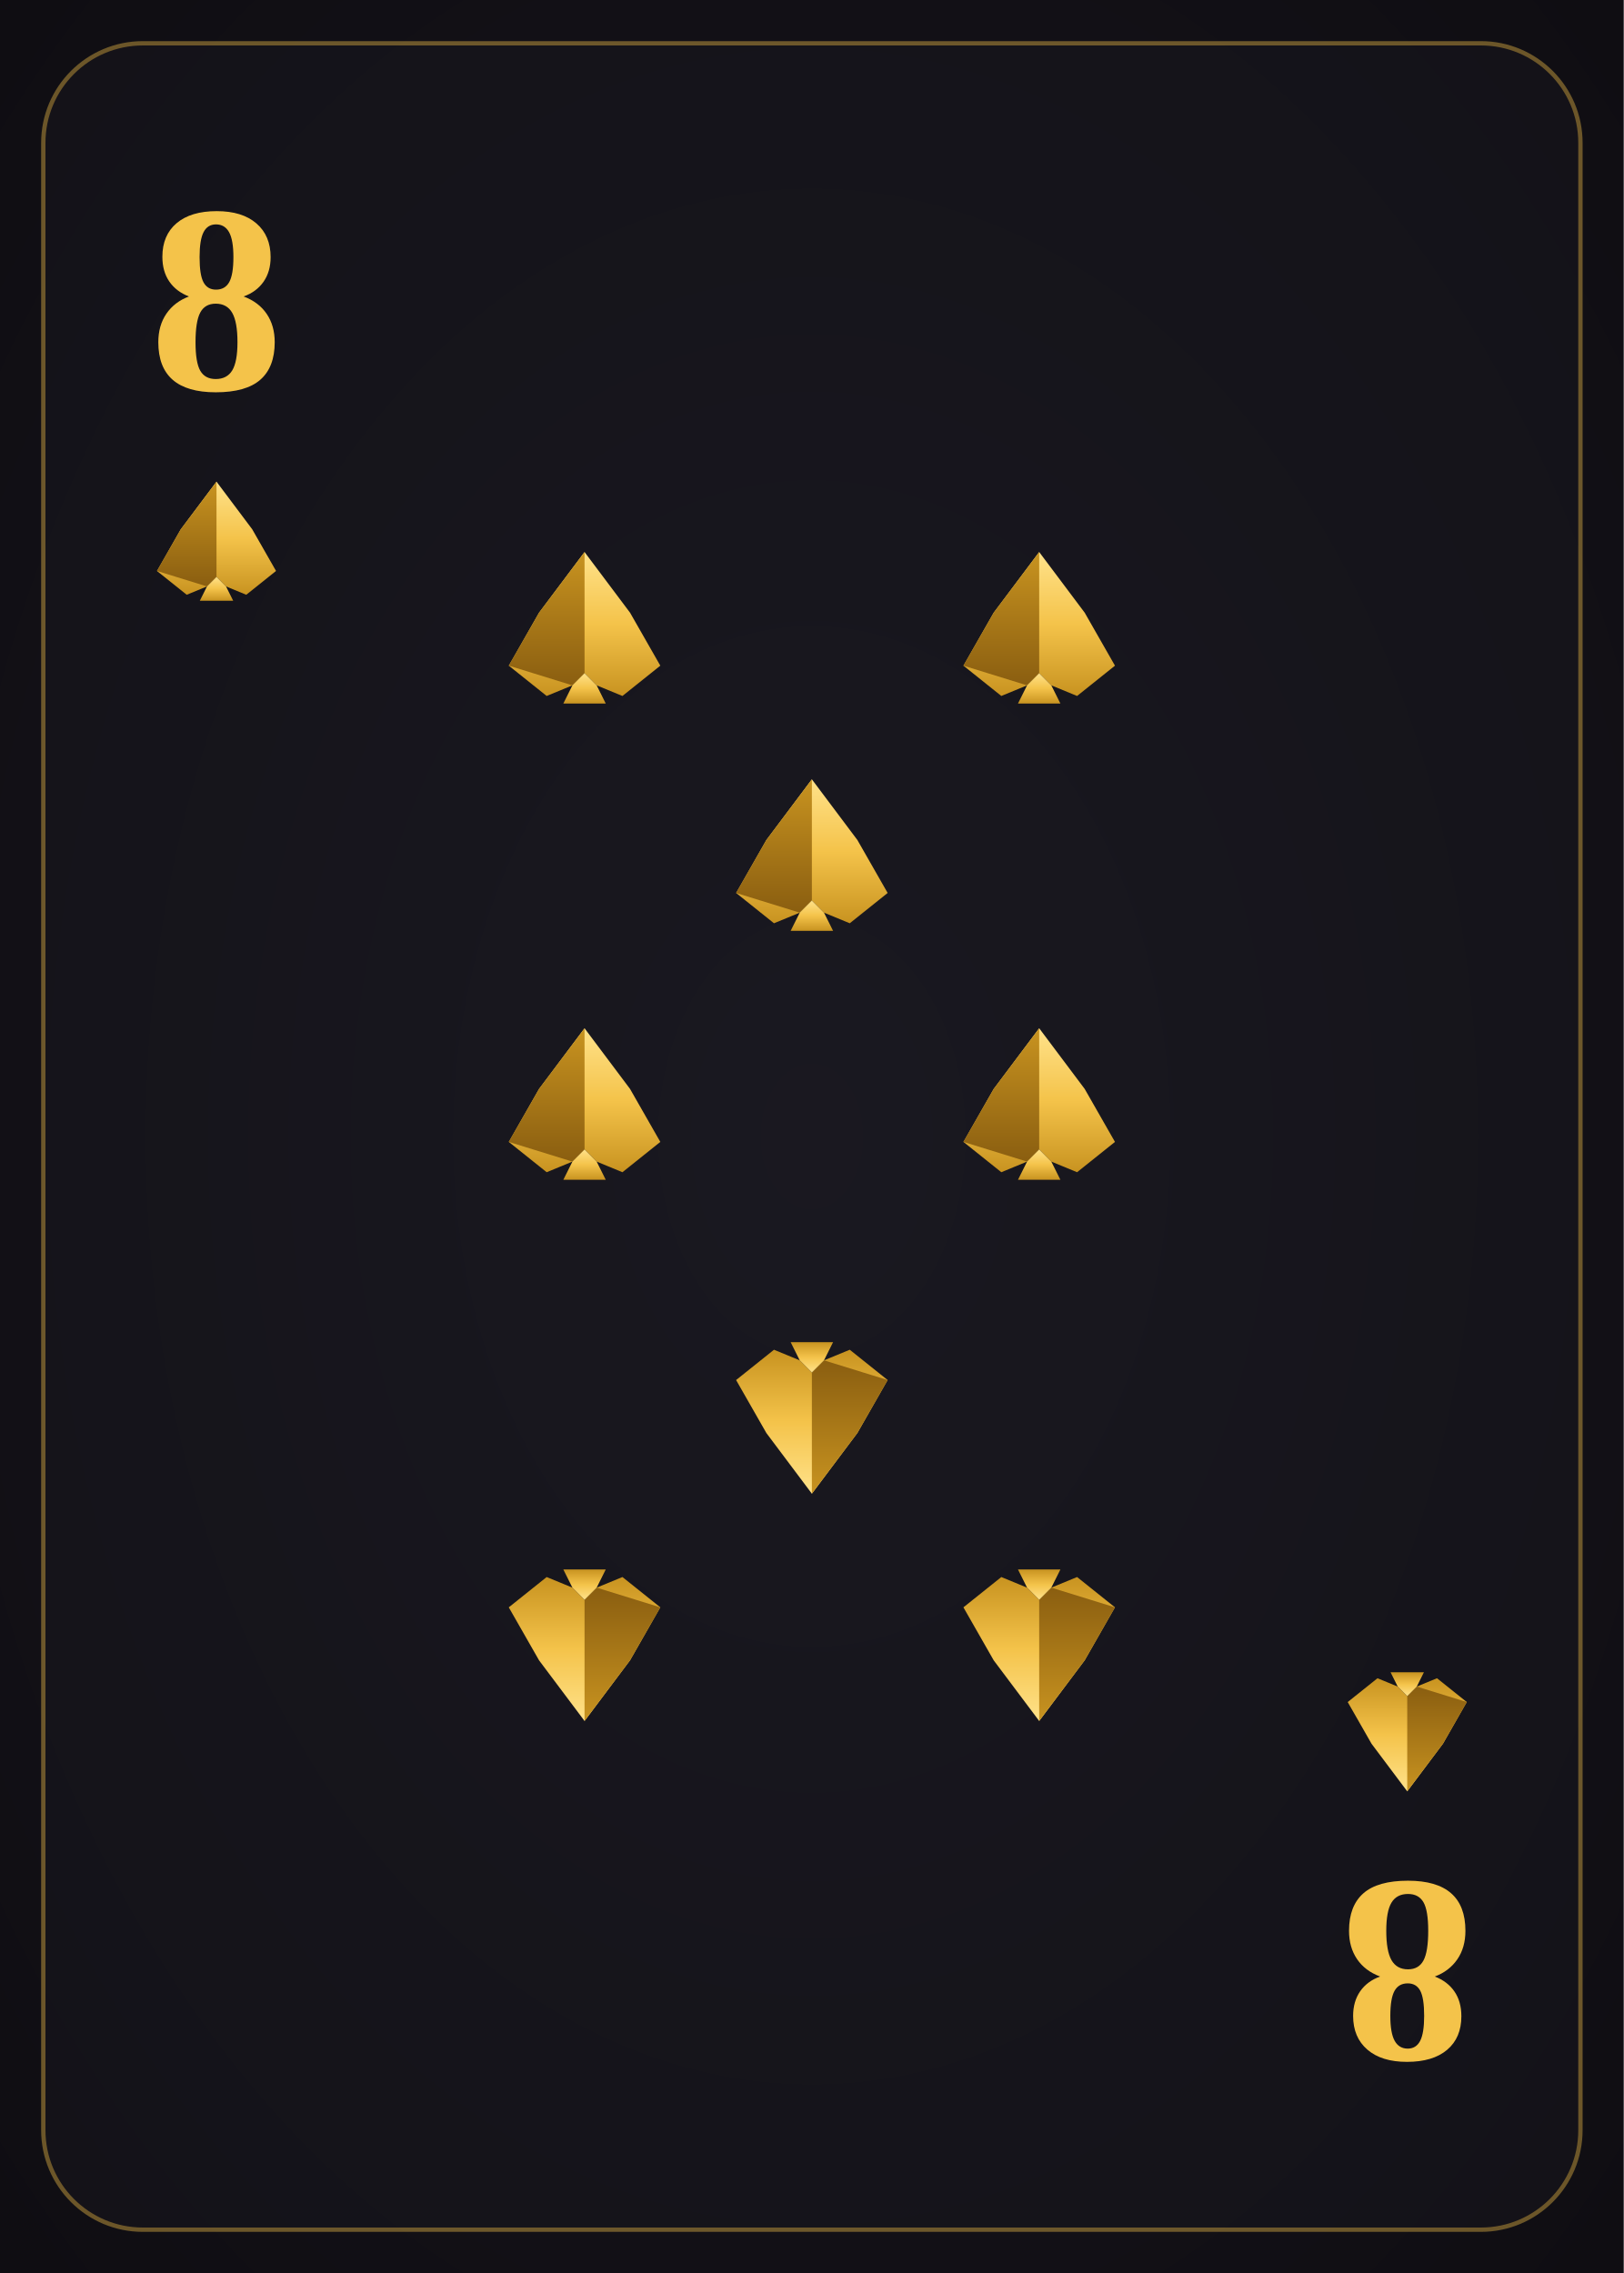
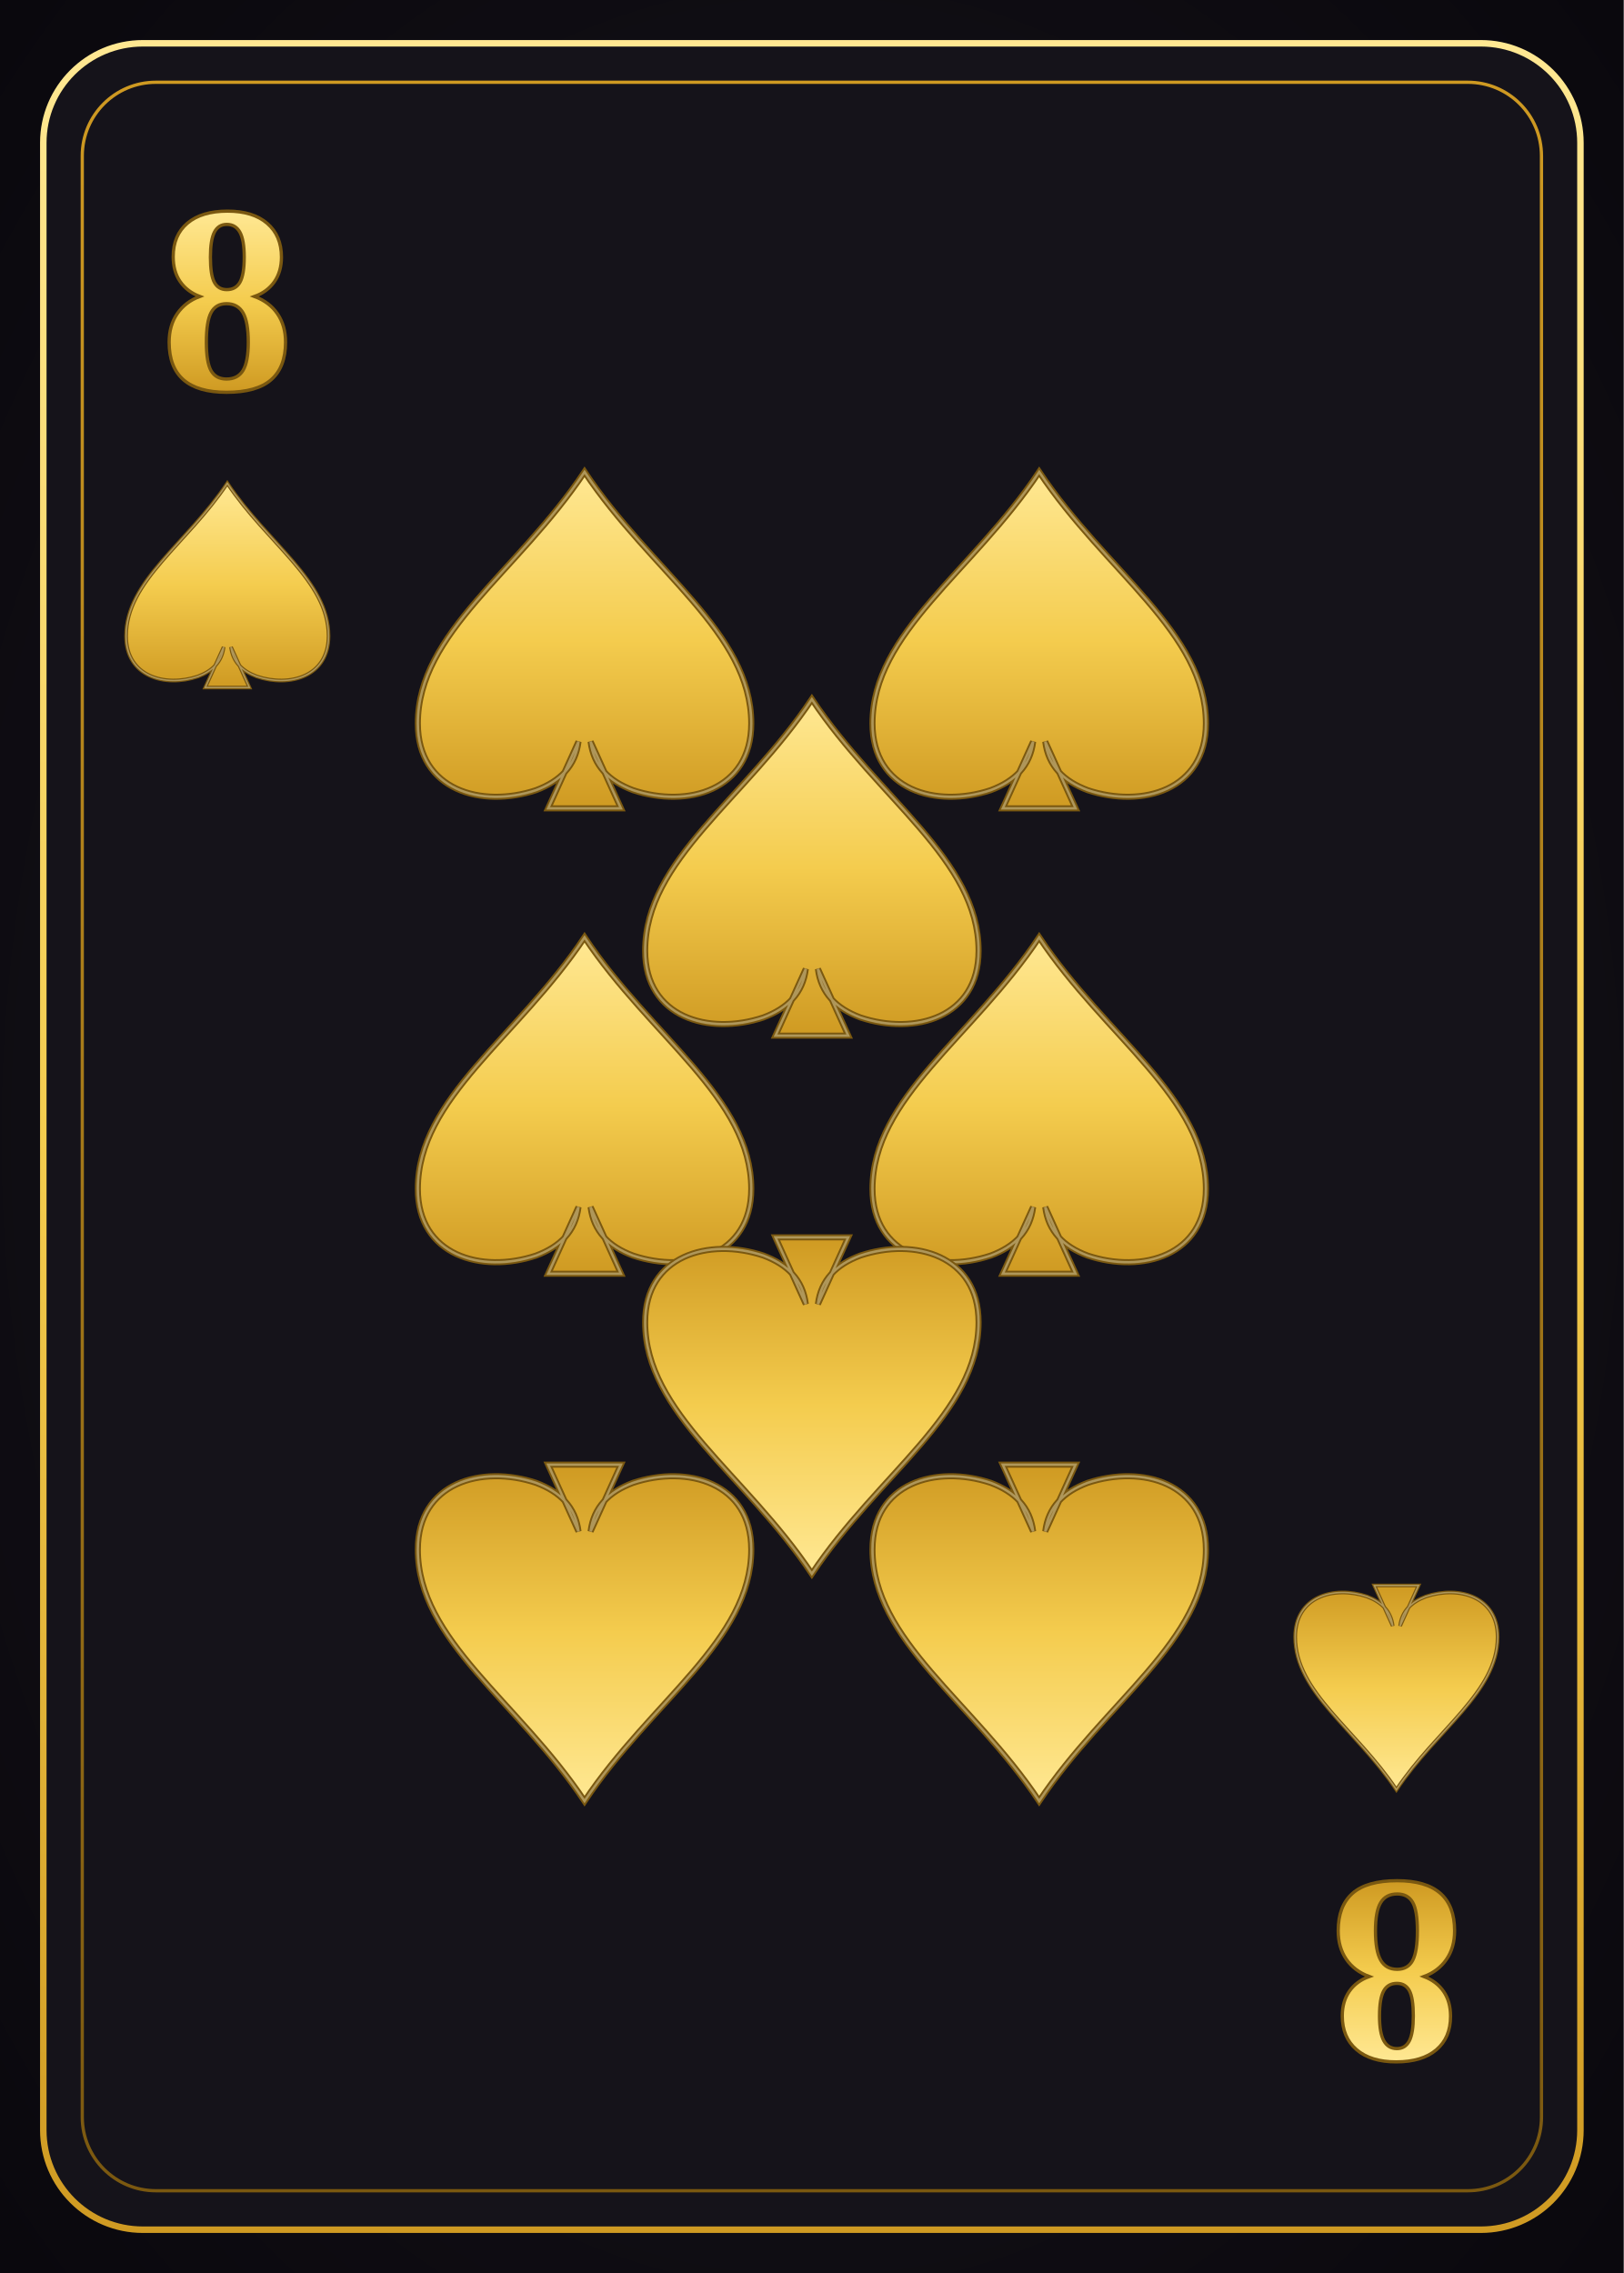
<svg xmlns="http://www.w3.org/2000/svg" viewBox="0 0 750 1050" width="750" height="1050">
  <defs>
    <linearGradient id="goldGrad" x1="0" y1="0" x2="0" y2="1">
-       <stop offset="0%" stop-color="#ffe28a" />
-       <stop offset="50%" stop-color="#f4c34a" />
-       <stop offset="100%" stop-color="#c89320" />
-     </linearGradient>
-     <linearGradient id="goldGradFlip" x1="0" y1="1" x2="0" y2="0">
-       <stop offset="0%" stop-color="#ffe28a" />
-       <stop offset="50%" stop-color="#f4c34a" />
-       <stop offset="100%" stop-color="#c89320" />
+       <stop offset="0%" stop-color="#ffe893" />
+       <stop offset="50%" stop-color="#f4cc4e" />
+       <stop offset="100%" stop-color="#cf9a22" />
    </linearGradient>
    <linearGradient id="goldDark" x1="0" y1="0" x2="0" y2="1">
-       <stop offset="0%" stop-color="#c89320" />
-       <stop offset="100%" stop-color="#8a5e10" />
+       <stop offset="0%" stop-color="#cf9a22" />
+       <stop offset="100%" stop-color="#7a5810" />
    </linearGradient>
    <radialGradient id="bgVignette" cx="50%" cy="50%" r="70%">
      <stop offset="0%" stop-color="#1a1820" />
-       <stop offset="100%" stop-color="#0f0d12" />
+       <stop offset="100%" stop-color="#0a080d" />
    </radialGradient>
  </defs>
  <rect width="750" height="1050" fill="url(#bgVignette)" />
-   <rect x="20" y="20" width="710" height="1010" rx="46" ry="46" fill="#1a1820" stroke="#f4c34a" stroke-width="2" opacity="0.4" />
-   <g font-family="Georgia, 'Times New Roman', serif" font-weight="700" fill="#f4c34a">
-     <text x="100" y="180" font-size="124" text-anchor="middle">8</text>
-     <g transform="translate(100 250)">
-       <g transform="rotate(0) scale(0.55)">
-         <path d="M 0 -50 L 30 -10 L 50 25 L 25 45 L 8 38 L 0 30 L -8 38 L -25 45 L -50 25 L -30 -10 Z" fill="url(#goldGrad)" />
-         <path d="M 0 -50 L 0 30 L -8 38 L -50 25 L -30 -10 Z" fill="url(#goldDark)" />
-         <path d="M -8 38 L -14 50 L 14 50 L 8 38 L 0 30 Z" fill="url(#goldGrad)" />
-         <path d="M -14 50 L 0 30 L 14 50 Z M 0 -50 L 30 -10 L 50 25" fill="none" stroke="#8a5e10" stroke-width="0" />
+   <rect x="20" y="20" width="710" height="1010" rx="46" ry="46" fill="#15131a" stroke="url(#goldGrad)" stroke-width="3" />
+   <rect x="38" y="38" width="674" height="974" rx="34" ry="34" fill="none" stroke="url(#goldDark)" stroke-width="1.5" />
+   <g font-family="Georgia, 'Times New Roman', serif" font-weight="700" fill="url(#goldGrad)">
+     <text x="105" y="180" font-size="124" text-anchor="middle" stroke="#7a5810" stroke-width="1.5">8</text>
+     <g transform="translate(105 270) rotate(0) scale(0.85)">
+       <path d="M 0 -55 C -22 -22 -55 -2 -55 28 C -55 50 -34 56 -16 50 C -8 47 -3 42 -2 34 L -12 56 L 12 56 L 2 34 C 3 42 8 47 16 50 C 34 56 55 50 55 28 C 55 -2 22 -22 0 -55 Z" fill="url(#goldGrad)" stroke="#7a5810" stroke-width="2" />
+       <path d="M 0 -55 C -22 -22 -55 -2 -55 28 C -55 50 -34 56 -16 50 C -8 47 -3 42 -2 34 L -12 56 L 12 56 L 2 34 C 3 42 8 47 16 50 C 34 56 55 50 55 28 C 55 -2 22 -22 0 -55 Z" fill="none" stroke="#fff4c8" stroke-width="0.8" opacity="0.4" />
+     </g>
+   </g>
+   <g transform="rotate(180 375 525)">
+     <g font-family="Georgia, 'Times New Roman', serif" font-weight="700" fill="url(#goldGrad)">
+       <text x="105" y="180" font-size="124" text-anchor="middle" stroke="#7a5810" stroke-width="1.5">8</text>
+       <g transform="translate(105 270) rotate(0) scale(0.85)">
+         <path d="M 0 -55 C -22 -22 -55 -2 -55 28 C -55 50 -34 56 -16 50 C -8 47 -3 42 -2 34 L -12 56 L 12 56 L 2 34 C 3 42 8 47 16 50 C 34 56 55 50 55 28 C 55 -2 22 -22 0 -55 Z" fill="url(#goldGrad)" stroke="#7a5810" stroke-width="2" />
+         <path d="M 0 -55 C -22 -22 -55 -2 -55 28 C -55 50 -34 56 -16 50 C -8 47 -3 42 -2 34 L -12 56 L 12 56 L 2 34 C 3 42 8 47 16 50 C 34 56 55 50 55 28 C 55 -2 22 -22 0 -55 Z" fill="none" stroke="#fff4c8" stroke-width="0.8" opacity="0.4" />
      </g>
    </g>
  </g>
-   <g transform="rotate(180 375 525)">
-     <g font-family="Georgia, 'Times New Roman', serif" font-weight="700" fill="#f4c34a">
-       <text x="100" y="180" font-size="124" text-anchor="middle">8</text>
-       <g transform="translate(100 250)">
-         <g transform="rotate(0) scale(0.55)">
-           <path d="M 0 -50 L 30 -10 L 50 25 L 25 45 L 8 38 L 0 30 L -8 38 L -25 45 L -50 25 L -30 -10 Z" fill="url(#goldGrad)" />
-           <path d="M 0 -50 L 0 30 L -8 38 L -50 25 L -30 -10 Z" fill="url(#goldDark)" />
-           <path d="M -8 38 L -14 50 L 14 50 L 8 38 L 0 30 Z" fill="url(#goldGrad)" />
-           <path d="M -14 50 L 0 30 L 14 50 Z M 0 -50 L 30 -10 L 50 25" fill="none" stroke="#8a5e10" stroke-width="0" />
-         </g>
-       </g>
-     </g>
+   <g transform="translate(270 295) rotate(0) scale(1.4)">
+     <path d="M 0 -55 C -22 -22 -55 -2 -55 28 C -55 50 -34 56 -16 50 C -8 47 -3 42 -2 34 L -12 56 L 12 56 L 2 34 C 3 42 8 47 16 50 C 34 56 55 50 55 28 C 55 -2 22 -22 0 -55 Z" fill="url(#goldGrad)" stroke="#7a5810" stroke-width="2" />
+     <path d="M 0 -55 C -22 -22 -55 -2 -55 28 C -55 50 -34 56 -16 50 C -8 47 -3 42 -2 34 L -12 56 L 12 56 L 2 34 C 3 42 8 47 16 50 C 34 56 55 50 55 28 C 55 -2 22 -22 0 -55 Z" fill="none" stroke="#fff4c8" stroke-width="0.8" opacity="0.4" />
  </g>
-   <g transform="translate(270 290)">
-     <g transform="rotate(0) scale(0.7)">
-       <path d="M 0 -50 L 30 -10 L 50 25 L 25 45 L 8 38 L 0 30 L -8 38 L -25 45 L -50 25 L -30 -10 Z" fill="url(#goldGrad)" />
-       <path d="M 0 -50 L 0 30 L -8 38 L -50 25 L -30 -10 Z" fill="url(#goldDark)" />
-       <path d="M -8 38 L -14 50 L 14 50 L 8 38 L 0 30 Z" fill="url(#goldGrad)" />
-       <path d="M -14 50 L 0 30 L 14 50 Z M 0 -50 L 30 -10 L 50 25" fill="none" stroke="#8a5e10" stroke-width="0" />
-     </g>
+   <g transform="translate(480 295) rotate(0) scale(1.4)">
+     <path d="M 0 -55 C -22 -22 -55 -2 -55 28 C -55 50 -34 56 -16 50 C -8 47 -3 42 -2 34 L -12 56 L 12 56 L 2 34 C 3 42 8 47 16 50 C 34 56 55 50 55 28 C 55 -2 22 -22 0 -55 Z" fill="url(#goldGrad)" stroke="#7a5810" stroke-width="2" />
+     <path d="M 0 -55 C -22 -22 -55 -2 -55 28 C -55 50 -34 56 -16 50 C -8 47 -3 42 -2 34 L -12 56 L 12 56 L 2 34 C 3 42 8 47 16 50 C 34 56 55 50 55 28 C 55 -2 22 -22 0 -55 Z" fill="none" stroke="#fff4c8" stroke-width="0.8" opacity="0.4" />
  </g>
-   <g transform="translate(480 290)">
-     <g transform="rotate(0) scale(0.7)">
-       <path d="M 0 -50 L 30 -10 L 50 25 L 25 45 L 8 38 L 0 30 L -8 38 L -25 45 L -50 25 L -30 -10 Z" fill="url(#goldGrad)" />
-       <path d="M 0 -50 L 0 30 L -8 38 L -50 25 L -30 -10 Z" fill="url(#goldDark)" />
-       <path d="M -8 38 L -14 50 L 14 50 L 8 38 L 0 30 Z" fill="url(#goldGrad)" />
-       <path d="M -14 50 L 0 30 L 14 50 Z M 0 -50 L 30 -10 L 50 25" fill="none" stroke="#8a5e10" stroke-width="0" />
-     </g>
+   <g transform="translate(375 400) rotate(0) scale(1.4)">
+     <path d="M 0 -55 C -22 -22 -55 -2 -55 28 C -55 50 -34 56 -16 50 C -8 47 -3 42 -2 34 L -12 56 L 12 56 L 2 34 C 3 42 8 47 16 50 C 34 56 55 50 55 28 C 55 -2 22 -22 0 -55 Z" fill="url(#goldGrad)" stroke="#7a5810" stroke-width="2" />
+     <path d="M 0 -55 C -22 -22 -55 -2 -55 28 C -55 50 -34 56 -16 50 C -8 47 -3 42 -2 34 L -12 56 L 12 56 L 2 34 C 3 42 8 47 16 50 C 34 56 55 50 55 28 C 55 -2 22 -22 0 -55 Z" fill="none" stroke="#fff4c8" stroke-width="0.8" opacity="0.4" />
  </g>
-   <g transform="translate(375 395)">
-     <g transform="rotate(0) scale(0.7)">
-       <path d="M 0 -50 L 30 -10 L 50 25 L 25 45 L 8 38 L 0 30 L -8 38 L -25 45 L -50 25 L -30 -10 Z" fill="url(#goldGrad)" />
-       <path d="M 0 -50 L 0 30 L -8 38 L -50 25 L -30 -10 Z" fill="url(#goldDark)" />
-       <path d="M -8 38 L -14 50 L 14 50 L 8 38 L 0 30 Z" fill="url(#goldGrad)" />
-       <path d="M -14 50 L 0 30 L 14 50 Z M 0 -50 L 30 -10 L 50 25" fill="none" stroke="#8a5e10" stroke-width="0" />
-     </g>
+   <g transform="translate(270 510) rotate(0) scale(1.4)">
+     <path d="M 0 -55 C -22 -22 -55 -2 -55 28 C -55 50 -34 56 -16 50 C -8 47 -3 42 -2 34 L -12 56 L 12 56 L 2 34 C 3 42 8 47 16 50 C 34 56 55 50 55 28 C 55 -2 22 -22 0 -55 Z" fill="url(#goldGrad)" stroke="#7a5810" stroke-width="2" />
+     <path d="M 0 -55 C -22 -22 -55 -2 -55 28 C -55 50 -34 56 -16 50 C -8 47 -3 42 -2 34 L -12 56 L 12 56 L 2 34 C 3 42 8 47 16 50 C 34 56 55 50 55 28 C 55 -2 22 -22 0 -55 Z" fill="none" stroke="#fff4c8" stroke-width="0.8" opacity="0.4" />
  </g>
-   <g transform="translate(270 510)">
-     <g transform="rotate(0) scale(0.7)">
-       <path d="M 0 -50 L 30 -10 L 50 25 L 25 45 L 8 38 L 0 30 L -8 38 L -25 45 L -50 25 L -30 -10 Z" fill="url(#goldGrad)" />
-       <path d="M 0 -50 L 0 30 L -8 38 L -50 25 L -30 -10 Z" fill="url(#goldDark)" />
-       <path d="M -8 38 L -14 50 L 14 50 L 8 38 L 0 30 Z" fill="url(#goldGrad)" />
-       <path d="M -14 50 L 0 30 L 14 50 Z M 0 -50 L 30 -10 L 50 25" fill="none" stroke="#8a5e10" stroke-width="0" />
-     </g>
+   <g transform="translate(480 510) rotate(0) scale(1.4)">
+     <path d="M 0 -55 C -22 -22 -55 -2 -55 28 C -55 50 -34 56 -16 50 C -8 47 -3 42 -2 34 L -12 56 L 12 56 L 2 34 C 3 42 8 47 16 50 C 34 56 55 50 55 28 C 55 -2 22 -22 0 -55 Z" fill="url(#goldGrad)" stroke="#7a5810" stroke-width="2" />
+     <path d="M 0 -55 C -22 -22 -55 -2 -55 28 C -55 50 -34 56 -16 50 C -8 47 -3 42 -2 34 L -12 56 L 12 56 L 2 34 C 3 42 8 47 16 50 C 34 56 55 50 55 28 C 55 -2 22 -22 0 -55 Z" fill="none" stroke="#fff4c8" stroke-width="0.8" opacity="0.4" />
  </g>
-   <g transform="translate(480 510)">
-     <g transform="rotate(0) scale(0.7)">
-       <path d="M 0 -50 L 30 -10 L 50 25 L 25 45 L 8 38 L 0 30 L -8 38 L -25 45 L -50 25 L -30 -10 Z" fill="url(#goldGrad)" />
-       <path d="M 0 -50 L 0 30 L -8 38 L -50 25 L -30 -10 Z" fill="url(#goldDark)" />
-       <path d="M -8 38 L -14 50 L 14 50 L 8 38 L 0 30 Z" fill="url(#goldGrad)" />
-       <path d="M -14 50 L 0 30 L 14 50 Z M 0 -50 L 30 -10 L 50 25" fill="none" stroke="#8a5e10" stroke-width="0" />
-     </g>
+   <g transform="translate(375 650) rotate(180) scale(1.4)">
+     <path d="M 0 -55 C -22 -22 -55 -2 -55 28 C -55 50 -34 56 -16 50 C -8 47 -3 42 -2 34 L -12 56 L 12 56 L 2 34 C 3 42 8 47 16 50 C 34 56 55 50 55 28 C 55 -2 22 -22 0 -55 Z" fill="url(#goldGrad)" stroke="#7a5810" stroke-width="2" />
+     <path d="M 0 -55 C -22 -22 -55 -2 -55 28 C -55 50 -34 56 -16 50 C -8 47 -3 42 -2 34 L -12 56 L 12 56 L 2 34 C 3 42 8 47 16 50 C 34 56 55 50 55 28 C 55 -2 22 -22 0 -55 Z" fill="none" stroke="#fff4c8" stroke-width="0.8" opacity="0.4" />
  </g>
-   <g transform="translate(375 655)">
-     <g transform="rotate(180) scale(0.7)">
-       <path d="M 0 -50 L 30 -10 L 50 25 L 25 45 L 8 38 L 0 30 L -8 38 L -25 45 L -50 25 L -30 -10 Z" fill="url(#goldGrad)" />
-       <path d="M 0 -50 L 0 30 L -8 38 L -50 25 L -30 -10 Z" fill="url(#goldDark)" />
-       <path d="M -8 38 L -14 50 L 14 50 L 8 38 L 0 30 Z" fill="url(#goldGrad)" />
-       <path d="M -14 50 L 0 30 L 14 50 Z M 0 -50 L 30 -10 L 50 25" fill="none" stroke="#8a5e10" stroke-width="0" />
-     </g>
+   <g transform="translate(270 755) rotate(180) scale(1.4)">
+     <path d="M 0 -55 C -22 -22 -55 -2 -55 28 C -55 50 -34 56 -16 50 C -8 47 -3 42 -2 34 L -12 56 L 12 56 L 2 34 C 3 42 8 47 16 50 C 34 56 55 50 55 28 C 55 -2 22 -22 0 -55 Z" fill="url(#goldGrad)" stroke="#7a5810" stroke-width="2" />
+     <path d="M 0 -55 C -22 -22 -55 -2 -55 28 C -55 50 -34 56 -16 50 C -8 47 -3 42 -2 34 L -12 56 L 12 56 L 2 34 C 3 42 8 47 16 50 C 34 56 55 50 55 28 C 55 -2 22 -22 0 -55 Z" fill="none" stroke="#fff4c8" stroke-width="0.8" opacity="0.4" />
  </g>
-   <g transform="translate(270 760)">
-     <g transform="rotate(180) scale(0.7)">
-       <path d="M 0 -50 L 30 -10 L 50 25 L 25 45 L 8 38 L 0 30 L -8 38 L -25 45 L -50 25 L -30 -10 Z" fill="url(#goldGrad)" />
-       <path d="M 0 -50 L 0 30 L -8 38 L -50 25 L -30 -10 Z" fill="url(#goldDark)" />
-       <path d="M -8 38 L -14 50 L 14 50 L 8 38 L 0 30 Z" fill="url(#goldGrad)" />
-       <path d="M -14 50 L 0 30 L 14 50 Z M 0 -50 L 30 -10 L 50 25" fill="none" stroke="#8a5e10" stroke-width="0" />
-     </g>
-   </g>
-   <g transform="translate(480 760)">
-     <g transform="rotate(180) scale(0.7)">
-       <path d="M 0 -50 L 30 -10 L 50 25 L 25 45 L 8 38 L 0 30 L -8 38 L -25 45 L -50 25 L -30 -10 Z" fill="url(#goldGrad)" />
-       <path d="M 0 -50 L 0 30 L -8 38 L -50 25 L -30 -10 Z" fill="url(#goldDark)" />
-       <path d="M -8 38 L -14 50 L 14 50 L 8 38 L 0 30 Z" fill="url(#goldGrad)" />
-       <path d="M -14 50 L 0 30 L 14 50 Z M 0 -50 L 30 -10 L 50 25" fill="none" stroke="#8a5e10" stroke-width="0" />
-     </g>
+   <g transform="translate(480 755) rotate(180) scale(1.4)">
+     <path d="M 0 -55 C -22 -22 -55 -2 -55 28 C -55 50 -34 56 -16 50 C -8 47 -3 42 -2 34 L -12 56 L 12 56 L 2 34 C 3 42 8 47 16 50 C 34 56 55 50 55 28 C 55 -2 22 -22 0 -55 Z" fill="url(#goldGrad)" stroke="#7a5810" stroke-width="2" />
+     <path d="M 0 -55 C -22 -22 -55 -2 -55 28 C -55 50 -34 56 -16 50 C -8 47 -3 42 -2 34 L -12 56 L 12 56 L 2 34 C 3 42 8 47 16 50 C 34 56 55 50 55 28 C 55 -2 22 -22 0 -55 Z" fill="none" stroke="#fff4c8" stroke-width="0.8" opacity="0.4" />
  </g>
</svg>
